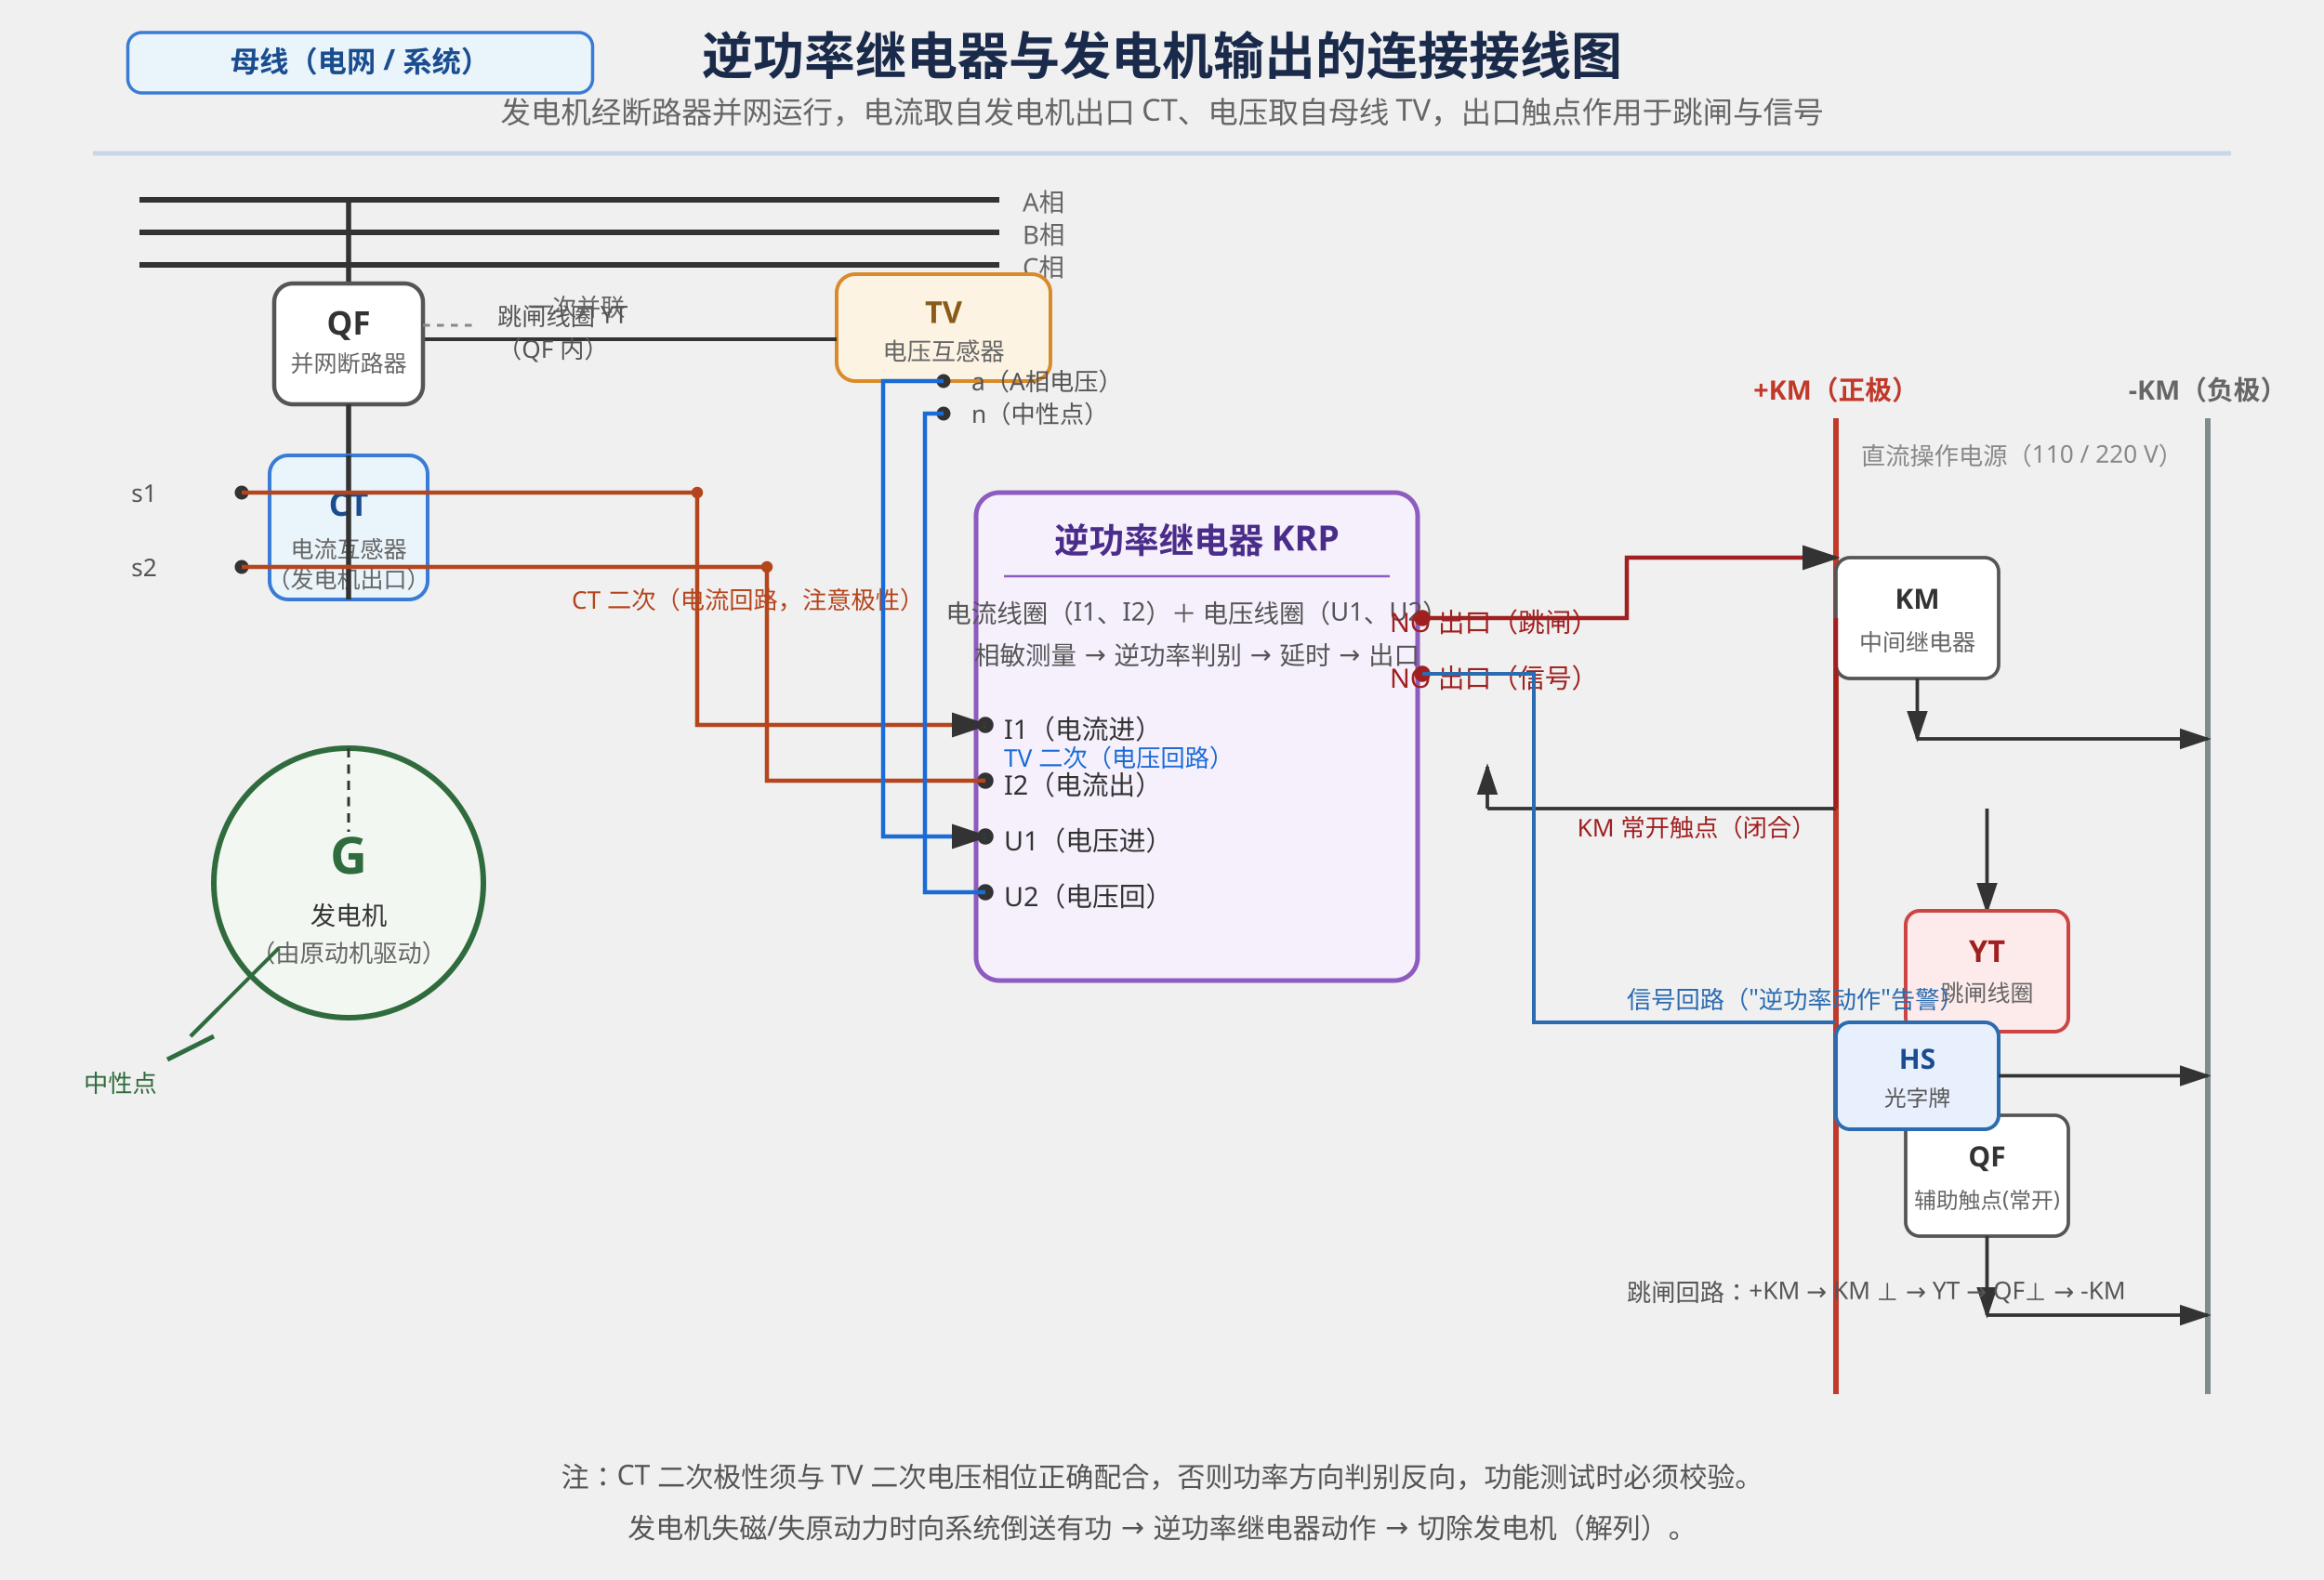
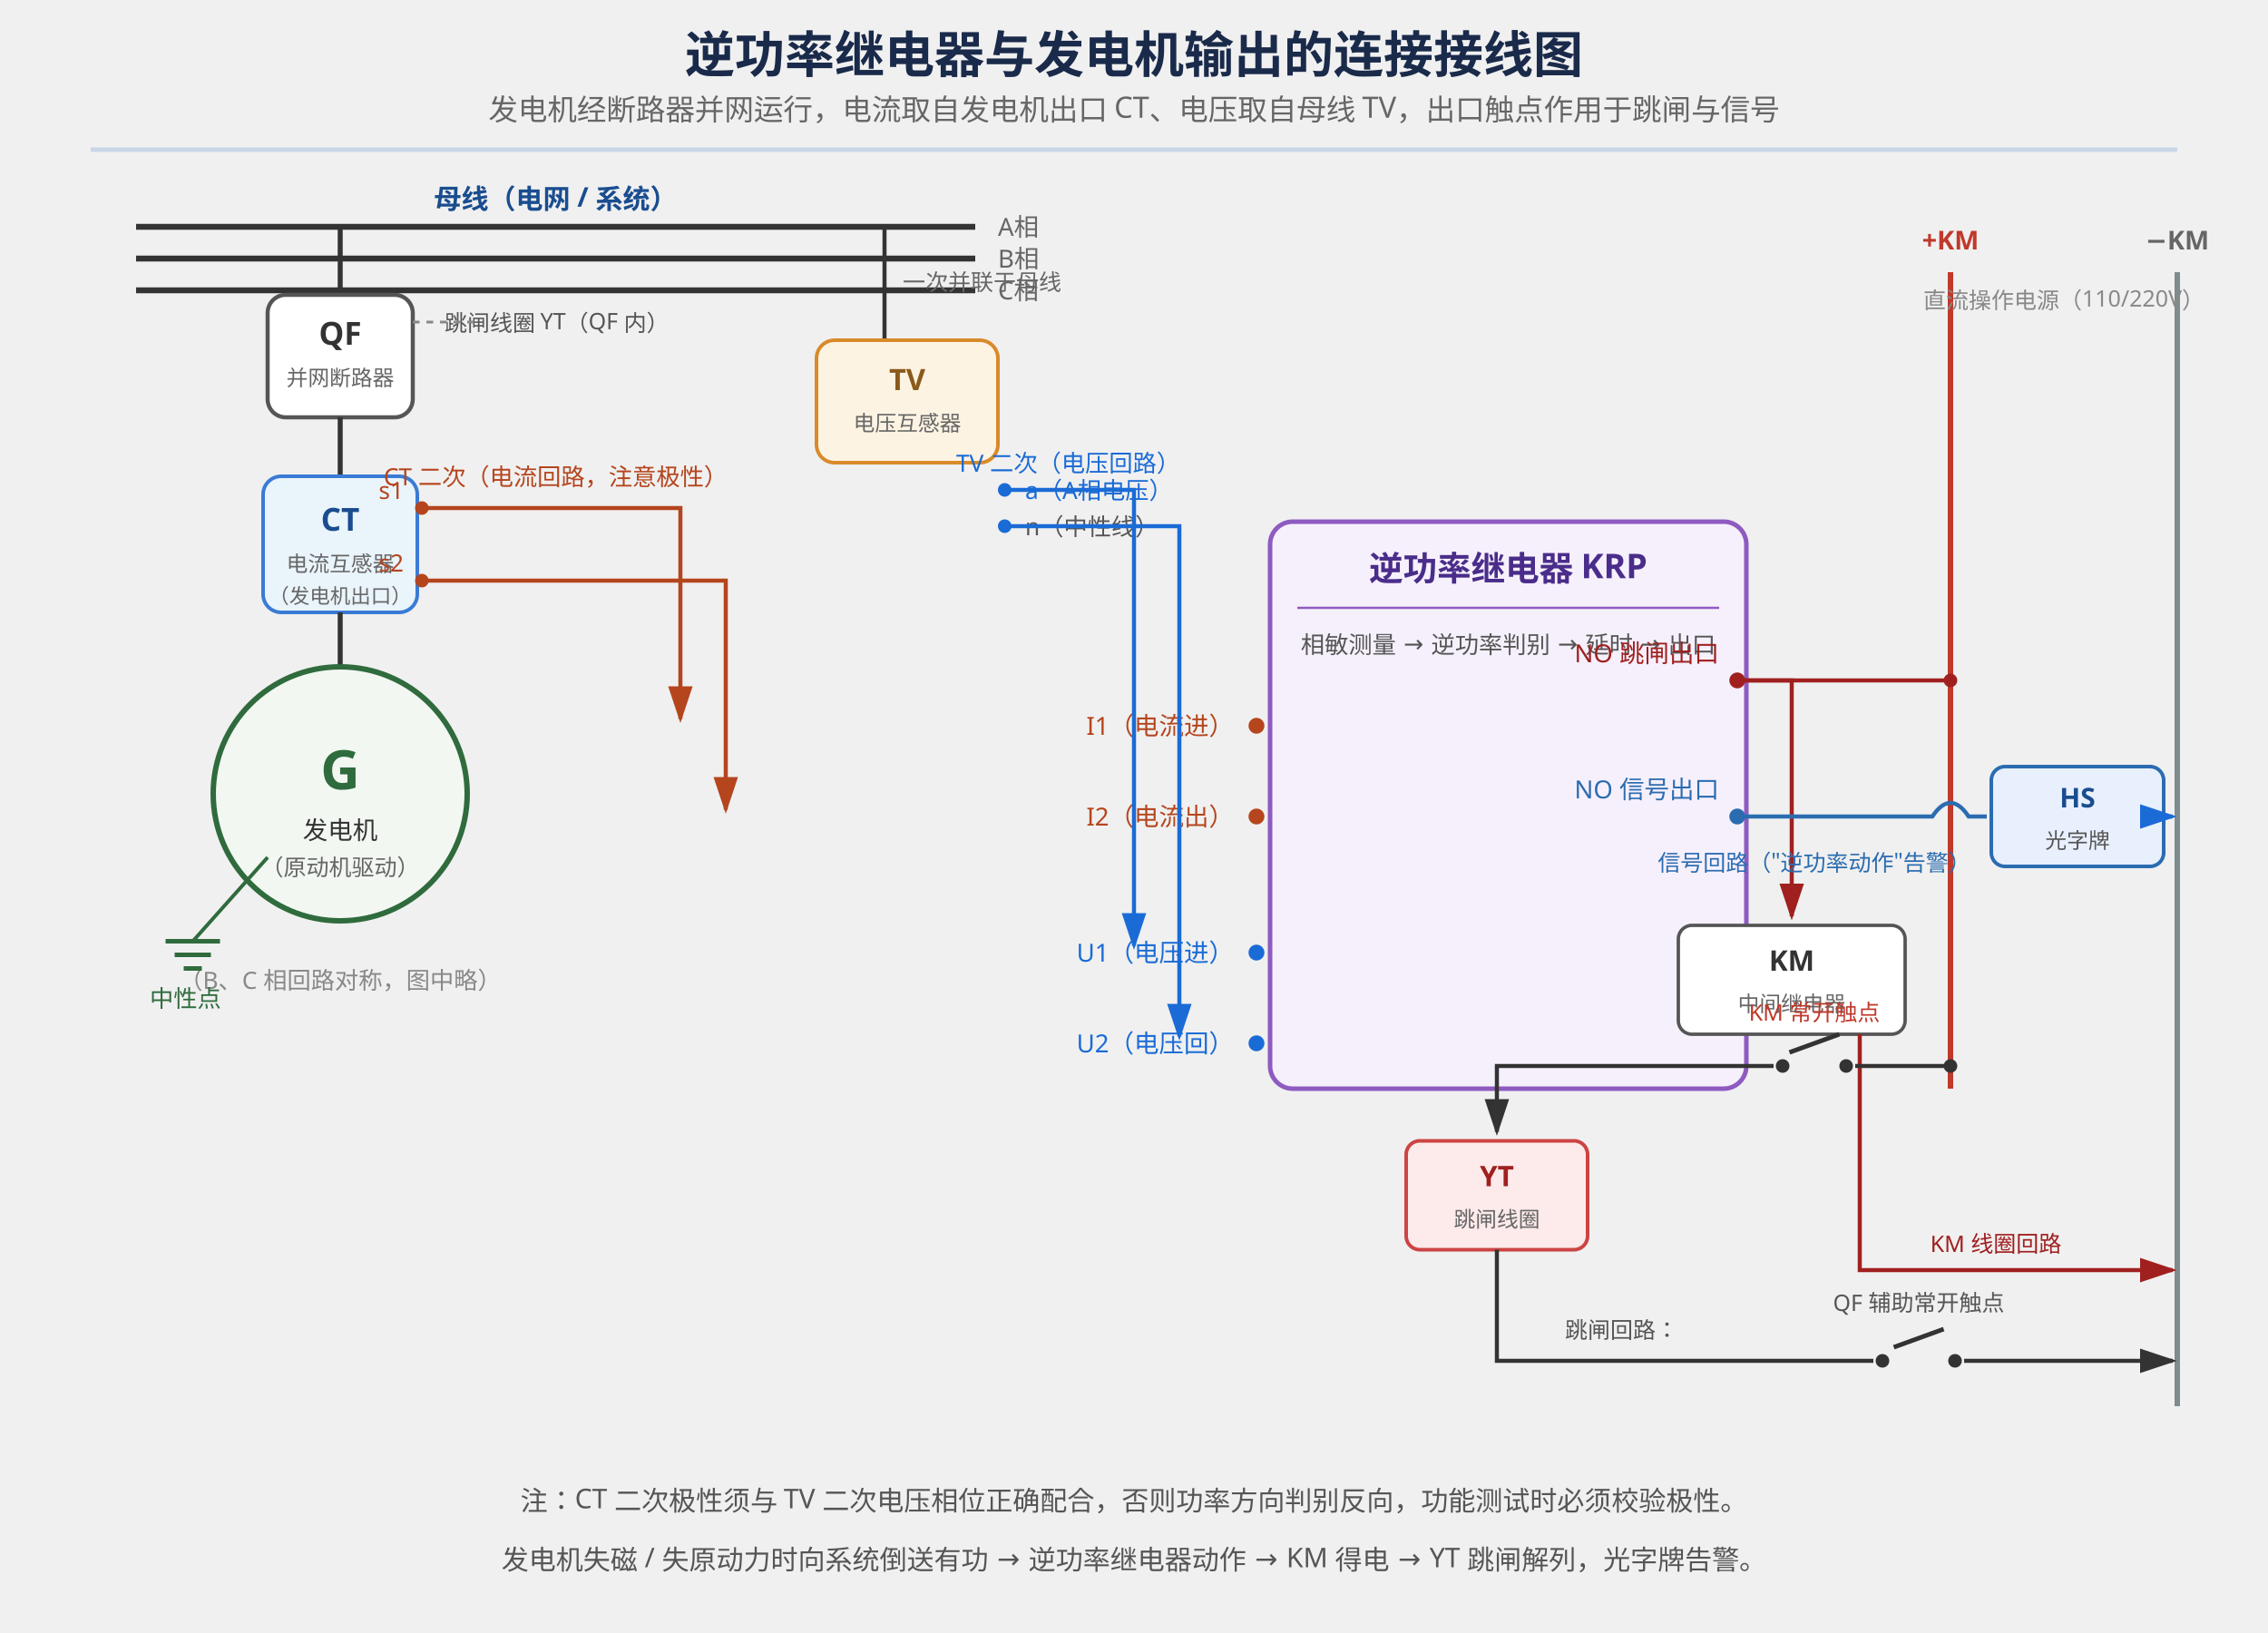
- <svg xmlns="http://www.w3.org/2000/svg" width="1000" height="680" viewBox="0 0 1000 680" font-family="'Microsoft YaHei', SimHei, sans-serif">
+ <svg xmlns="http://www.w3.org/2000/svg" viewBox="0 0 1000 720" font-family="Microsoft YaHei, SimHei, sans-serif">
  <defs>
    <marker id="aw" markerWidth="10" markerHeight="10" refX="8" refY="3" orient="auto" markerUnits="strokeWidth">
      <path d="M0,0 L9,3 L0,6 Z" fill="#333" />
+     </marker>
+     <marker id="awO" markerWidth="10" markerHeight="10" refX="8" refY="3" orient="auto" markerUnits="strokeWidth">
+       <path d="M0,0 L9,3 L0,6 Z" fill="#b5451d" />
+     </marker>
+     <marker id="awB" markerWidth="10" markerHeight="10" refX="8" refY="3" orient="auto" markerUnits="strokeWidth">
+       <path d="M0,0 L9,3 L0,6 Z" fill="#1a6bd6" />
+     </marker>
+     <marker id="awR" markerWidth="10" markerHeight="10" refX="8" refY="3" orient="auto" markerUnits="strokeWidth">
+       <path d="M0,0 L9,3 L0,6 Z" fill="#a02020" />
    </marker>
  </defs>
  <text x="500" y="32" text-anchor="middle" font-size="22" font-weight="bold" fill="#1a2a4a">逆功率继电器与发电机输出的连接接线图</text>
  <text x="500" y="53" text-anchor="middle" font-size="13" fill="#666">发电机经断路器并网运行，电流取自发电机出口 CT、电压取自母线 TV，出口触点作用于跳闸与信号</text>
  <line x1="40" y1="66" x2="960" y2="66" stroke="#c9d6e8" stroke-width="2" />
-   <rect x="55" y="14" width="200" height="26" rx="6" fill="#eaf4fb" stroke="#3a7bd5" stroke-width="1.4" />
-   <text x="155" y="31" text-anchor="middle" font-size="12.5" font-weight="bold" fill="#1a4d8f">母线（电网 / 系统）</text>
-   <line x1="60" y1="86" x2="430" y2="86" stroke="#333" stroke-width="2.4" />
-   <line x1="60" y1="100" x2="430" y2="100" stroke="#333" stroke-width="2.4" />
-   <line x1="60" y1="114" x2="430" y2="114" stroke="#333" stroke-width="2.4" />
-   <text x="440" y="91" font-size="11" fill="#666">A相</text>
-   <text x="440" y="105" font-size="11" fill="#666">B相</text>
-   <text x="440" y="119" font-size="11" fill="#666">C相</text>
-   <rect x="360" y="118" width="92" height="46" rx="8" fill="#fdf3e3" stroke="#d98a2b" stroke-width="1.6" />
-   <text x="406" y="139" text-anchor="middle" font-size="13" font-weight="bold" fill="#8a5a1a">TV</text>
-   <text x="406" y="155" text-anchor="middle" font-size="10.5" fill="#666">电压互感器</text>
-   <line x1="150" y1="86" x2="150" y2="146" stroke="#333" stroke-width="1.6" />
-   <line x1="150" y1="146" x2="360" y2="146" stroke="#333" stroke-width="1.6" />
-   <line x1="150" y1="86" x2="360" y2="146" stroke="#333" stroke-width="1.6" stroke-dasharray="2,4" opacity="0" />
-   <text x="248" y="136" text-anchor="middle" font-size="10.5" fill="#666">一次并联</text>
-   <circle cx="406" cy="164" r="3" fill="#333" />
-   <text x="418" y="168" font-size="10.5" fill="#555">a（A相电压）</text>
-   <circle cx="406" cy="178" r="3" fill="#333" />
-   <text x="418" y="182" font-size="10.5" fill="#555">n（中性点）</text>
-   <line x1="150" y1="86" x2="150" y2="122" stroke="#333" stroke-width="2.2" />
-   <rect x="118" y="122" width="64" height="52" rx="8" fill="#fff" stroke="#555" stroke-width="1.8" />
-   <text x="150" y="144" text-anchor="middle" font-size="14" font-weight="bold" fill="#333">QF</text>
-   <text x="150" y="160" text-anchor="middle" font-size="10" fill="#666">并网断路器</text>
-   <text x="214" y="140" font-size="10.5" fill="#555">跳闸线圈 YT</text>
-   <text x="214" y="154" font-size="10.5" fill="#555">（QF 内）</text>
-   <line x1="182" y1="140" x2="206" y2="140" stroke="#888" stroke-width="1.2" stroke-dasharray="3,3" />
-   <line x1="150" y1="174" x2="150" y2="196" stroke="#333" stroke-width="2.2" />
-   <rect x="116" y="196" width="68" height="62" rx="8" fill="#eaf4fb" stroke="#3a7bd5" stroke-width="1.6" />
-   <text x="150" y="222" text-anchor="middle" font-size="14" font-weight="bold" fill="#1a4d8f">CT</text>
-   <text x="150" y="240" text-anchor="middle" font-size="10" fill="#666">电流互感器</text>
-   <text x="150" y="253" text-anchor="middle" font-size="10" fill="#666">（发电机出口）</text>
-   <line x1="150" y1="196" x2="150" y2="258" stroke="#333" stroke-width="2.2" />
-   <circle cx="104" cy="212" r="3" fill="#333" />
-   <text x="62" y="216" text-anchor="middle" font-size="10.5" fill="#555">s1</text>
-   <circle cx="104" cy="244" r="3" fill="#333" />
-   <text x="62" y="248" text-anchor="middle" font-size="10.5" fill="#555">s2</text>
-   <circle cx="150" cy="380" r="58" fill="#f2f7f2" stroke="#2f6b3d" stroke-width="2.4" />
-   <text x="150" y="376" text-anchor="middle" font-size="22" font-weight="bold" fill="#2f6b3d">G</text>
-   <text x="150" y="398" text-anchor="middle" font-size="11" fill="#333">发电机</text>
-   <text x="150" y="414" text-anchor="middle" font-size="10.5" fill="#666">（由原动机驱动）</text>
-   <line x1="150" y1="322" x2="150" y2="358" stroke="#333" stroke-width="1.2" stroke-dasharray="4,3" />
-   <line x1="120" y1="408" x2="82" y2="446" stroke="#2f6b3d" stroke-width="1.6" />
-   <line x1="72" y1="456" x2="92" y2="446" stroke="#2f6b3d" stroke-width="2" />
-   <line x1="82" y1="446" x2="94" y2="434" stroke="#2f6b3d" stroke-width="1.6" />
-   <text x="36" y="470" font-size="10.5" fill="#2f6b3d">中性点</text>
-   <rect x="420" y="212" width="190" height="210" rx="10" fill="#f6f0fc" stroke="#8e5bc0" stroke-width="2" />
-   <text x="515" y="238" text-anchor="middle" font-size="15" font-weight="bold" fill="#4a2d8a">逆功率继电器 KRP</text>
-   <line x1="432" y1="248" x2="598" y2="248" stroke="#8e5bc0" stroke-width="1" />
-   <text x="515" y="268" text-anchor="middle" font-size="11" fill="#555">电流线圈（I1、I2）＋ 电压线圈（U1、U2）</text>
-   <text x="515" y="286" text-anchor="middle" font-size="11" fill="#555">相敏测量 → 逆功率判别 → 延时 → 出口</text>
-   <text x="432" y="318" font-size="11.5" fill="#333">I1（电流进）</text>
-   <circle cx="424" cy="312" r="3.5" fill="#333" />
-   <text x="432" y="342" font-size="11.5" fill="#333">I2（电流出）</text>
-   <circle cx="424" cy="336" r="3.5" fill="#333" />
-   <text x="432" y="366" font-size="11.5" fill="#333">U1（电压进）</text>
-   <circle cx="424" cy="360" r="3.5" fill="#333" />
-   <text x="432" y="390" font-size="11.5" fill="#333">U2（电压回）</text>
-   <circle cx="424" cy="384" r="3.5" fill="#333" />
-   <text x="598" y="272" text-anchor="start" font-size="11.5" fill="#a02020">NO 出口（跳闸）</text>
-   <circle cx="612" cy="266" r="3.5" fill="#a02020" />
-   <text x="598" y="296" text-anchor="start" font-size="11.5" fill="#a02020">NO 出口（信号）</text>
-   <circle cx="612" cy="290" r="3.5" fill="#a02020" />
-   <path d="M104 212 L300 212 L300 312 L424 312" stroke="#b5451d" stroke-width="1.8" fill="none" marker-end="url(#aw)" />
-   <path d="M104 244 L330 244 L330 336 L424 336" stroke="#b5451d" stroke-width="1.8" fill="none" />
-   <circle cx="300" cy="212" r="2.5" fill="#b5451d" />
-   <circle cx="330" cy="244" r="2.5" fill="#b5451d" />
-   <text x="246" y="262" font-size="10.5" fill="#b5451d">CT 二次（电流回路，注意极性）</text>
-   <path d="M406 164 L380 164 L380 360 L424 360" stroke="#1a6bd6" stroke-width="1.8" fill="none" marker-end="url(#aw)" />
-   <path d="M406 178 L398 178 L398 384 L424 384" stroke="#1a6bd6" stroke-width="1.8" fill="none" />
-   <text x="432" y="330" font-size="10.5" fill="#1a6bd6">TV 二次（电压回路）</text>
-   <line x1="790" y1="180" x2="790" y2="600" stroke="#c0392b" stroke-width="2.4" />
-   <line x1="950" y1="180" x2="950" y2="600" stroke="#7f8c8d" stroke-width="2.4" />
-   <text x="790" y="172" text-anchor="middle" font-size="11.5" font-weight="bold" fill="#c0392b">+KM（正极）</text>
-   <text x="950" y="172" text-anchor="middle" font-size="11.5" font-weight="bold" fill="#666">-KM（负极）</text>
-   <text x="870" y="200" text-anchor="middle" font-size="10.5" fill="#888">直流操作电源（110 / 220 V）</text>
-   <path d="M612 266 L700 266 L700 240 L790 240" stroke="#a02020" stroke-width="1.8" fill="none" marker-end="url(#aw)" />
-   <rect x="790" y="240" width="70" height="52" rx="6" fill="#fff" stroke="#555" stroke-width="1.5" />
-   <text x="825" y="262" text-anchor="middle" font-size="12" font-weight="bold" fill="#333">KM</text>
-   <text x="825" y="280" text-anchor="middle" font-size="10" fill="#666">中间继电器</text>
-   <line x1="825" y1="292" x2="825" y2="318" stroke="#333" stroke-width="1.5" marker-end="url(#aw)" />
-   <line x1="825" y1="318" x2="950" y2="318" stroke="#333" stroke-width="1.5" marker-end="url(#aw)" />
-   <line x1="790" y1="348" x2="640" y2="348" stroke="#333" stroke-width="1.5" />
-   <line x1="640" y1="348" x2="640" y2="330" stroke="#333" stroke-width="1.5" marker-end="url(#aw)" />
-   <path d="M790 266 L790 348" stroke="#a02020" stroke-width="1.8" fill="none" />
-   <text x="730" y="360" text-anchor="middle" font-size="10.5" fill="#a02020">KM 常开触点（闭合）</text>
-   <line x1="855" y1="348" x2="855" y2="392" stroke="#333" stroke-width="1.5" marker-end="url(#aw)" />
-   <rect x="820" y="392" width="70" height="52" rx="6" fill="#fdeaea" stroke="#cc4444" stroke-width="1.6" />
-   <text x="855" y="414" text-anchor="middle" font-size="13" font-weight="bold" fill="#a02020">YT</text>
-   <text x="855" y="431" text-anchor="middle" font-size="10" fill="#666">跳闸线圈</text>
-   <line x1="855" y1="444" x2="855" y2="480" stroke="#333" stroke-width="1.5" marker-end="url(#aw)" />
-   <rect x="820" y="480" width="70" height="52" rx="6" fill="#fff" stroke="#555" stroke-width="1.5" />
-   <text x="855" y="502" text-anchor="middle" font-size="12" font-weight="bold" fill="#333">QF</text>
-   <text x="855" y="520" text-anchor="middle" font-size="9.5" fill="#666">辅助触点(常开)</text>
-   <line x1="855" y1="532" x2="855" y2="566" stroke="#333" stroke-width="1.5" marker-end="url(#aw)" />
-   <line x1="855" y1="566" x2="950" y2="566" stroke="#333" stroke-width="1.5" marker-end="url(#aw)" />
-   <text x="700" y="560" font-size="10.5" fill="#555">跳闸回路：+KM → KM ⊥ → YT → QF⊥ → -KM</text>
-   <path d="M612 290 L660 290 L660 440 L790 440" stroke="#2b6cb0" stroke-width="1.6" fill="none" />
-   <rect x="790" y="440" width="70" height="46" rx="6" fill="#e8f0fe" stroke="#2b6cb0" stroke-width="1.6" />
-   <text x="825" y="460" text-anchor="middle" font-size="12" font-weight="bold" fill="#1a4d8f">HS</text>
-   <text x="825" y="476" text-anchor="middle" font-size="9.5" fill="#555">光字牌</text>
-   <line x1="860" y1="463" x2="950" y2="463" stroke="#333" stroke-width="1.5" marker-end="url(#aw)" />
-   <text x="700" y="434" font-size="10.5" fill="#2b6cb0">信号回路（"逆功率动作"告警）</text>
-   <text x="500" y="640" text-anchor="middle" font-size="12" fill="#555">注：CT 二次极性须与 TV 二次电压相位正确配合，否则功率方向判别反向，功能测试时必须校验。</text>
-   <text x="500" y="662" text-anchor="middle" font-size="12" fill="#555">发电机失磁/失原动力时向系统倒送有功 → 逆功率继电器动作 → 切除发电机（解列）。</text>
+   <line x1="60" y1="100" x2="430" y2="100" stroke="#333" stroke-width="2.6" />
+   <line x1="60" y1="114" x2="430" y2="114" stroke="#333" stroke-width="2.6" />
+   <line x1="60" y1="128" x2="430" y2="128" stroke="#333" stroke-width="2.6" />
+   <text x="440" y="104" font-size="11" fill="#666">A相</text>
+   <text x="440" y="118" font-size="11" fill="#666">B相</text>
+   <text x="440" y="132" font-size="11" fill="#666">C相</text>
+   <text x="245" y="92" text-anchor="middle" font-size="12" font-weight="bold" fill="#1a4d8f">母线（电网 / 系统）</text>
+   <line x1="150" y1="100" x2="150" y2="130" stroke="#333" stroke-width="2.2" />
+   <rect x="118" y="130" width="64" height="54" rx="8" fill="#fff" stroke="#555" stroke-width="1.8" />
+   <text x="150" y="152" text-anchor="middle" font-size="14" font-weight="bold" fill="#333">QF</text>
+   <text x="150" y="170" text-anchor="middle" font-size="9.5" fill="#666">并网断路器</text>
+   <text x="196" y="146" font-size="10" fill="#555">跳闸线圈 YT（QF 内）</text>
+   <line x1="182" y1="142" x2="210" y2="142" stroke="#888" stroke-width="1.2" stroke-dasharray="3,3" />
+   <line x1="150" y1="184" x2="150" y2="210" stroke="#333" stroke-width="2.2" />
+   <rect x="116" y="210" width="68" height="60" rx="8" fill="#eaf4fb" stroke="#3a7bd5" stroke-width="1.6" />
+   <text x="150" y="234" text-anchor="middle" font-size="14" font-weight="bold" fill="#1a4d8f">CT</text>
+   <text x="150" y="252" text-anchor="middle" font-size="9.5" fill="#666">电流互感器</text>
+   <text x="150" y="266" text-anchor="middle" font-size="9" fill="#666">（发电机出口）</text>
+   <line x1="150" y1="270" x2="150" y2="294" stroke="#333" stroke-width="2.2" />
+   <circle cx="150" cy="350" r="56" fill="#f2f7f2" stroke="#2f6b3d" stroke-width="2.4" />
+   <text x="150" y="348" text-anchor="middle" font-size="24" font-weight="bold" fill="#2f6b3d">G</text>
+   <text x="150" y="370" text-anchor="middle" font-size="11" fill="#333">发电机</text>
+   <text x="150" y="386" text-anchor="middle" font-size="10" fill="#666">（原动机驱动）</text>
+   <text x="150" y="436" text-anchor="middle" font-size="10.5" fill="#888">（B、C 相回路对称，图中略）</text>
+   <line x1="118" y1="378" x2="85" y2="415" stroke="#2f6b3d" stroke-width="1.6" />
+   <line x1="73" y1="415" x2="97" y2="415" stroke="#2f6b3d" stroke-width="2" />
+   <line x1="77" y1="421" x2="93" y2="421" stroke="#2f6b3d" stroke-width="2" />
+   <line x1="81" y1="427" x2="89" y2="427" stroke="#2f6b3d" stroke-width="2" />
+   <text x="66" y="444" font-size="10.5" fill="#2f6b3d">中性点</text>
+   <line x1="390" y1="100" x2="390" y2="150" stroke="#333" stroke-width="1.8" />
+   <rect x="360" y="150" width="80" height="54" rx="8" fill="#fdf3e3" stroke="#d98a2b" stroke-width="1.6" />
+   <text x="400" y="172" text-anchor="middle" font-size="13" font-weight="bold" fill="#8a5a1a">TV</text>
+   <text x="400" y="190" text-anchor="middle" font-size="9.5" fill="#666">电压互感器</text>
+   <text x="398" y="128" font-size="10" fill="#666">一次并联于母线</text>
+   <circle cx="443" cy="216" r="3" fill="#1a6bd6" />
+   <text x="452" y="220" font-size="10.5" fill="#1a6bd6">a（A相电压）</text>
+   <circle cx="443" cy="232" r="3" fill="#1a6bd6" />
+   <text x="452" y="236" font-size="10.5" fill="#555">n（中性线）</text>
+   <rect x="560" y="230" width="210" height="250" rx="10" fill="#f6f0fc" stroke="#8e5bc0" stroke-width="2" />
+   <text x="665" y="256" text-anchor="middle" font-size="15" font-weight="bold" fill="#4a2d8a">逆功率继电器 KRP</text>
+   <line x1="572" y1="268" x2="758" y2="268" stroke="#8e5bc0" stroke-width="1" />
+   <text x="665" y="288" text-anchor="middle" font-size="10.5" fill="#555">相敏测量 → 逆功率判别 → 延时 → 出口</text>
+   <circle cx="554" cy="320" r="3.5" fill="#b5451d" />
+   <text x="544" y="324" text-anchor="end" font-size="11" fill="#b5451d">I1（电流进）</text>
+   <circle cx="554" cy="360" r="3.5" fill="#b5451d" />
+   <text x="544" y="364" text-anchor="end" font-size="11" fill="#b5451d">I2（电流出）</text>
+   <circle cx="554" cy="420" r="3.5" fill="#1a6bd6" />
+   <text x="544" y="424" text-anchor="end" font-size="11" fill="#1a6bd6">U1（电压进）</text>
+   <circle cx="554" cy="460" r="3.5" fill="#1a6bd6" />
+   <text x="544" y="464" text-anchor="end" font-size="11" fill="#1a6bd6">U2（电压回）</text>
+   <circle cx="766" cy="300" r="3.5" fill="#a02020" />
+   <text x="758" y="292" text-anchor="end" font-size="11" fill="#a02020">NO 跳闸出口</text>
+   <circle cx="766" cy="360" r="3.5" fill="#2b6cb0" />
+   <text x="758" y="352" text-anchor="end" font-size="11" fill="#2b6cb0">NO 信号出口</text>
+   <circle cx="186" cy="224" r="3" fill="#b5451d" />
+   <text x="178" y="220" text-anchor="end" font-size="10.5" fill="#b5451d">s1</text>
+   <circle cx="186" cy="256" r="3" fill="#b5451d" />
+   <text x="178" y="252" text-anchor="end" font-size="10.5" fill="#b5451d">s2</text>
+   <path d="M186,224 L300,224 L300,317" stroke="#b5451d" stroke-width="1.8" fill="none" marker-end="url(#awO)" />
+   <path d="M186,256 L320,256 L320,357" stroke="#b5451d" stroke-width="1.8" fill="none" marker-end="url(#awO)" />
+   <text x="245" y="214" text-anchor="middle" font-size="10.5" fill="#b5451d">CT 二次（电流回路，注意极性）</text>
+   <path d="M443,216 L500,216 L500,417" stroke="#1a6bd6" stroke-width="1.8" fill="none" marker-end="url(#awB)" />
+   <path d="M443,232 L520,232 L520,457" stroke="#1a6bd6" stroke-width="1.8" fill="none" marker-end="url(#awB)" />
+   <text x="471" y="208" text-anchor="middle" font-size="10.5" fill="#1a6bd6">TV 二次（电压回路）</text>
+   <line x1="860" y1="120" x2="860" y2="480" stroke="#c0392b" stroke-width="2.4" />
+   <line x1="960" y1="120" x2="960" y2="620" stroke="#7f8c8d" stroke-width="2.4" />
+   <text x="860" y="110" text-anchor="middle" font-size="11.5" font-weight="bold" fill="#c0392b">+KM</text>
+   <text x="960" y="110" text-anchor="middle" font-size="11.5" font-weight="bold" fill="#666">−KM</text>
+   <text x="910" y="136" text-anchor="middle" font-size="10" fill="#888">直流操作电源（110/220V）</text>
+   <path d="M860,300 L769,300" stroke="#a02020" stroke-width="1.8" fill="none" />
+   <circle cx="860" cy="300" r="3" fill="#a02020" />
+   <path d="M766,300 L790,300 L790,404" stroke="#a02020" stroke-width="1.8" fill="none" marker-end="url(#awR)" />
+   <rect x="740" y="408" width="100" height="48" rx="6" fill="#fff" stroke="#555" stroke-width="1.5" />
+   <text x="790" y="428" text-anchor="middle" font-size="12.5" font-weight="bold" fill="#333">KM</text>
+   <text x="790" y="446" text-anchor="middle" font-size="9.5" fill="#666">中间继电器</text>
+   <path d="M820,456 L820,560 L958,560" stroke="#a02020" stroke-width="1.8" fill="none" marker-end="url(#awR)" />
+   <text x="880" y="552" text-anchor="middle" font-size="10" fill="#a02020">KM 线圈回路</text>
+   <path d="M860,470 L818,470" stroke="#333" stroke-width="1.8" fill="none" />
+   <circle cx="860" cy="470" r="3" fill="#333" />
+   <circle cx="814" cy="470" r="3" fill="#333" />
+   <circle cx="786" cy="470" r="3" fill="#333" />
+   <line x1="789" y1="464" x2="811" y2="456" stroke="#333" stroke-width="2" />
+   <text x="800" y="450" text-anchor="middle" font-size="10" fill="#c0392b">KM 常开触点</text>
+   <path d="M782,470 L660,470 L660,499" stroke="#333" stroke-width="1.8" fill="none" marker-end="url(#aw)" />
+   <rect x="620" y="503" width="80" height="48" rx="6" fill="#fdeaea" stroke="#cc4444" stroke-width="1.6" />
+   <text x="660" y="523" text-anchor="middle" font-size="12.5" font-weight="bold" fill="#a02020">YT</text>
+   <text x="660" y="541" text-anchor="middle" font-size="9.5" fill="#666">跳闸线圈</text>
+   <path d="M660,551 L660,600 L826,600" stroke="#333" stroke-width="1.8" fill="none" />
+   <circle cx="830" cy="600" r="3" fill="#333" />
+   <circle cx="862" cy="600" r="3" fill="#333" />
+   <line x1="835" y1="594" x2="857" y2="586" stroke="#333" stroke-width="2" />
+   <path d="M866,600 L958,600" stroke="#333" stroke-width="1.8" fill="none" marker-end="url(#aw)" />
+   <text x="846" y="578" text-anchor="middle" font-size="10" fill="#555">QF 辅助常开触点</text>
+   <text x="740" y="590" text-anchor="end" font-size="10" fill="#555">跳闸回路：</text>
+   <path d="M766,360 L852,360 Q860,348 868,360 L876,360" stroke="#2b6cb0" stroke-width="1.8" fill="none" />
+   <rect x="878" y="338" width="76" height="44" rx="6" fill="#e8f0fe" stroke="#2b6cb0" stroke-width="1.6" />
+   <text x="916" y="356" text-anchor="middle" font-size="12" font-weight="bold" fill="#1a4d8f">HS</text>
+   <text x="916" y="374" text-anchor="middle" font-size="9.5" fill="#555">光字牌</text>
+   <path d="M954,360 L958,360" stroke="#2b6cb0" stroke-width="1.8" fill="none" marker-end="url(#awB)" />
+   <text x="800" y="384" text-anchor="middle" font-size="10" fill="#2b6cb0">信号回路（"逆功率动作"告警）</text>
+   <text x="500" y="666" text-anchor="middle" font-size="12" fill="#555">注：CT 二次极性须与 TV 二次电压相位正确配合，否则功率方向判别反向，功能测试时必须校验极性。</text>
+   <text x="500" y="692" text-anchor="middle" font-size="12" fill="#555">发电机失磁 / 失原动力时向系统倒送有功 → 逆功率继电器动作 → KM 得电 → YT 跳闸解列，光字牌告警。</text>
</svg>
